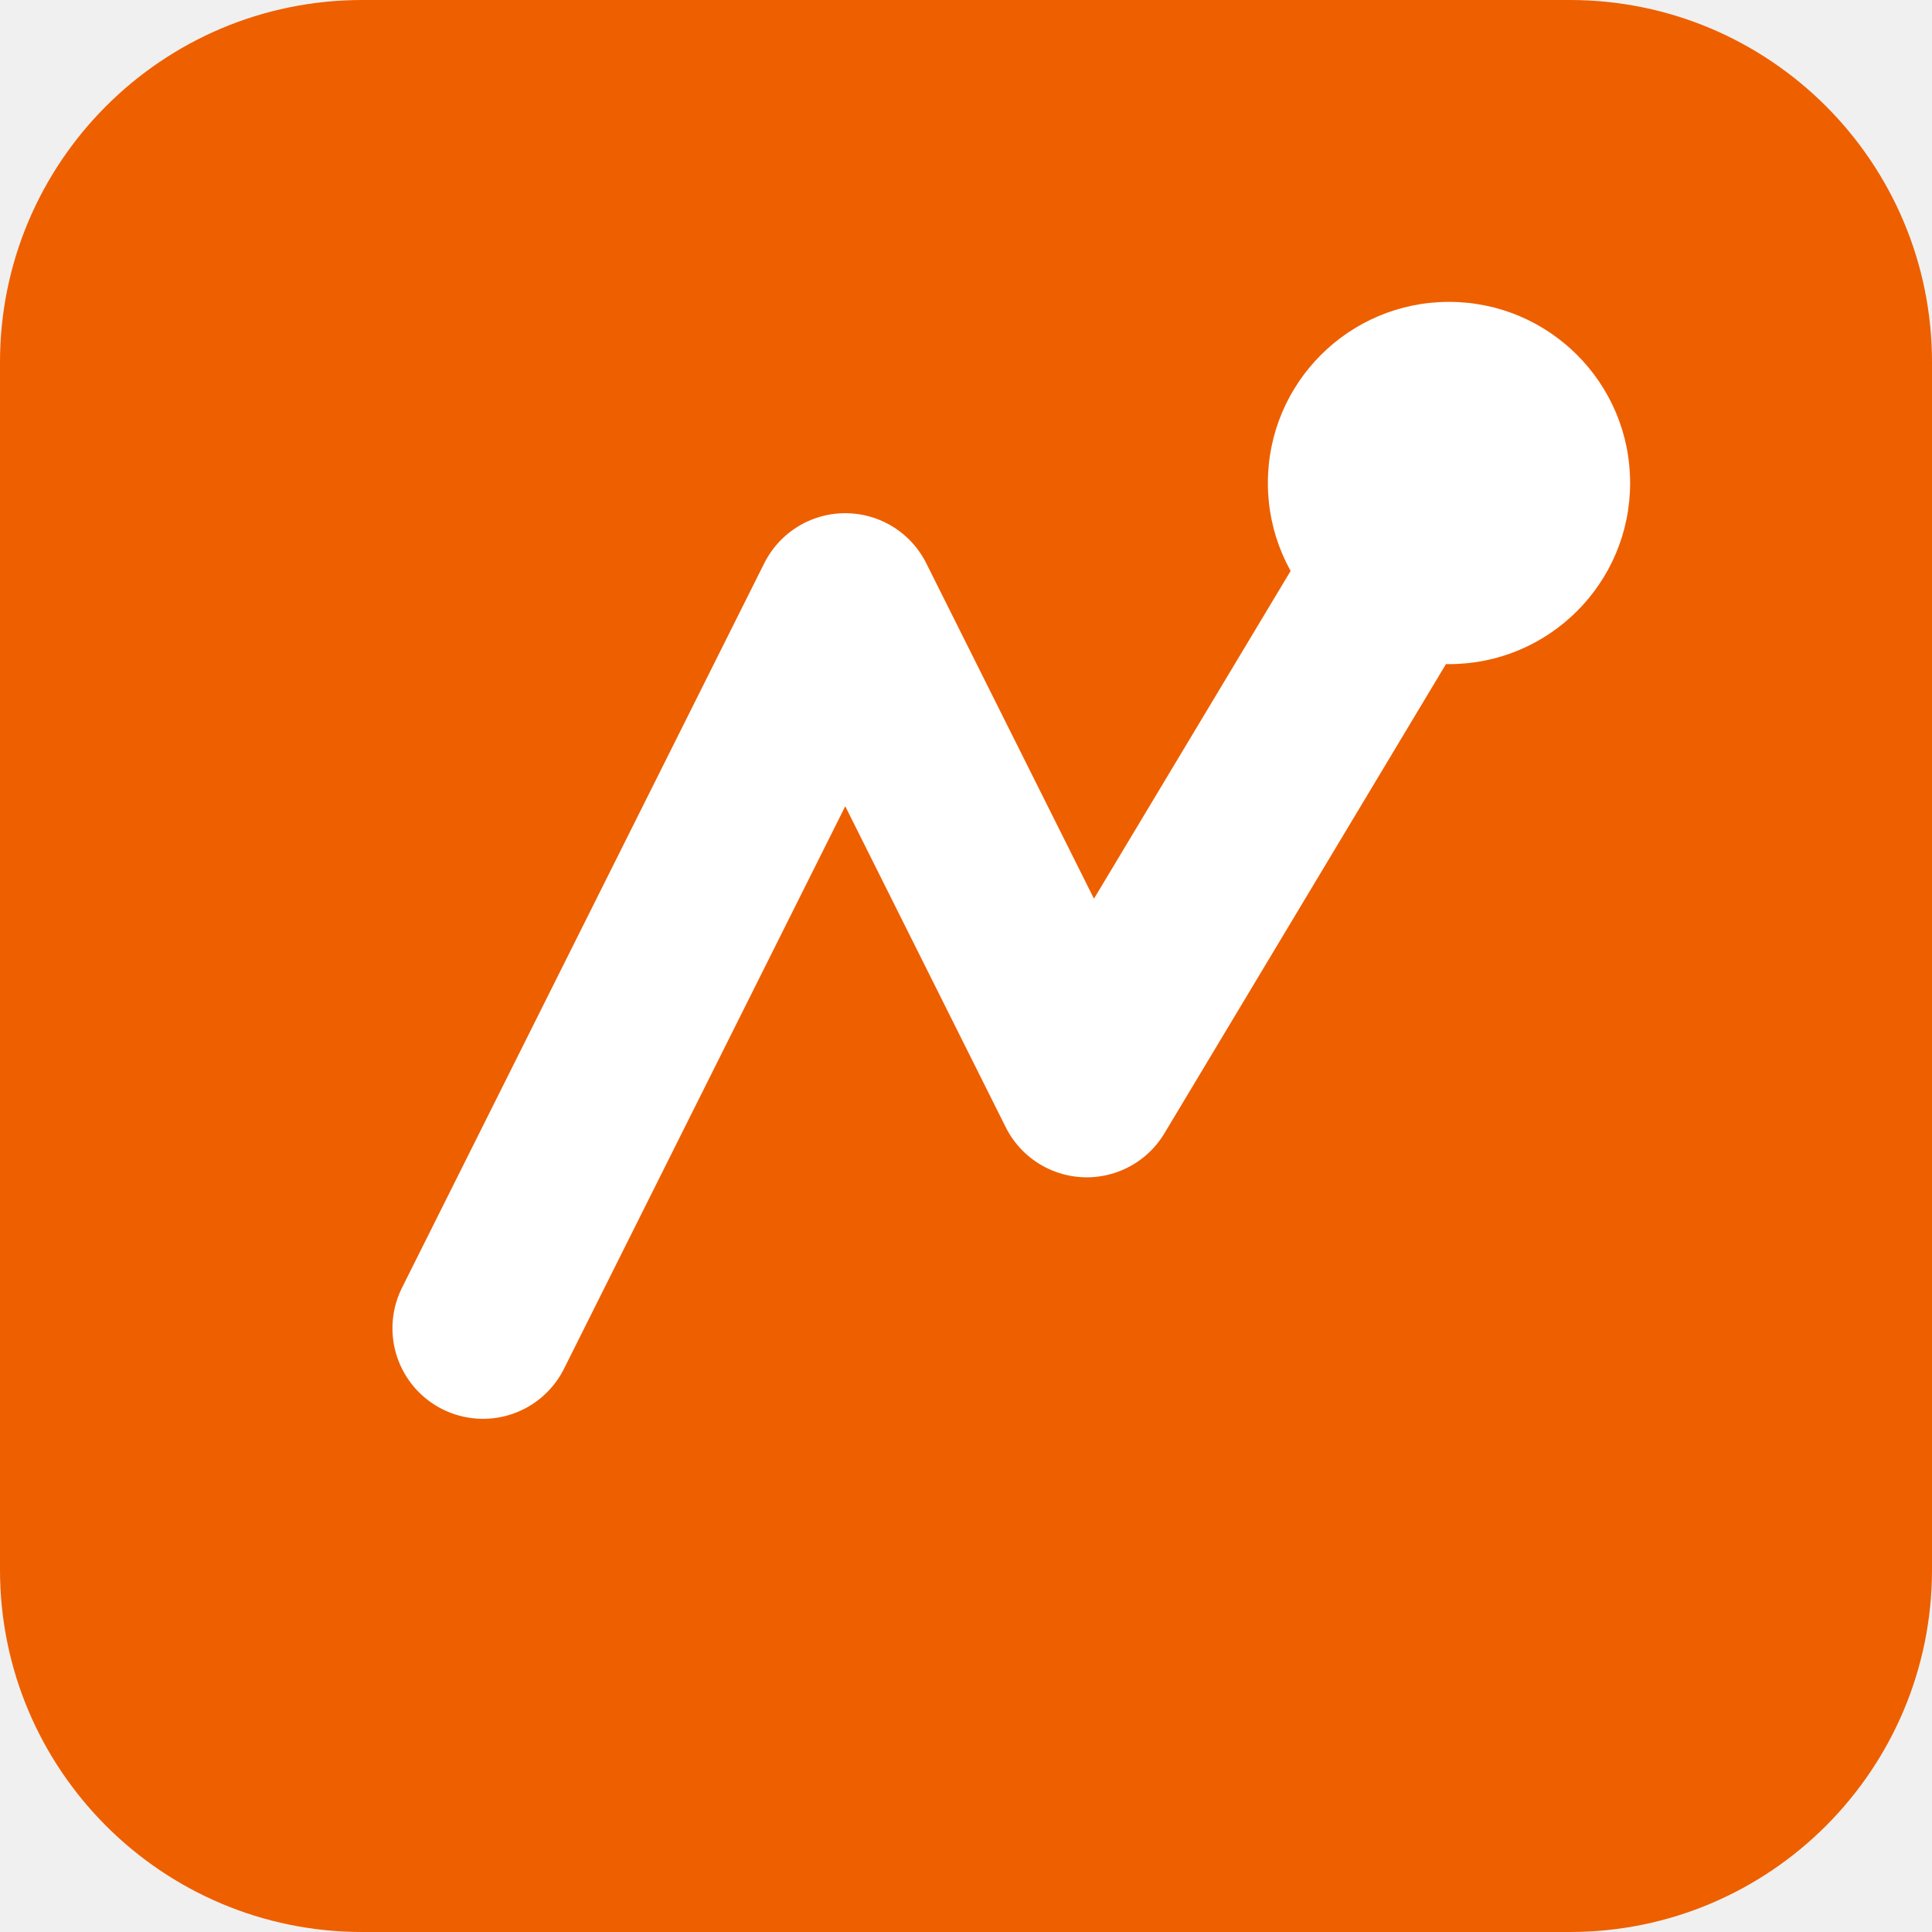
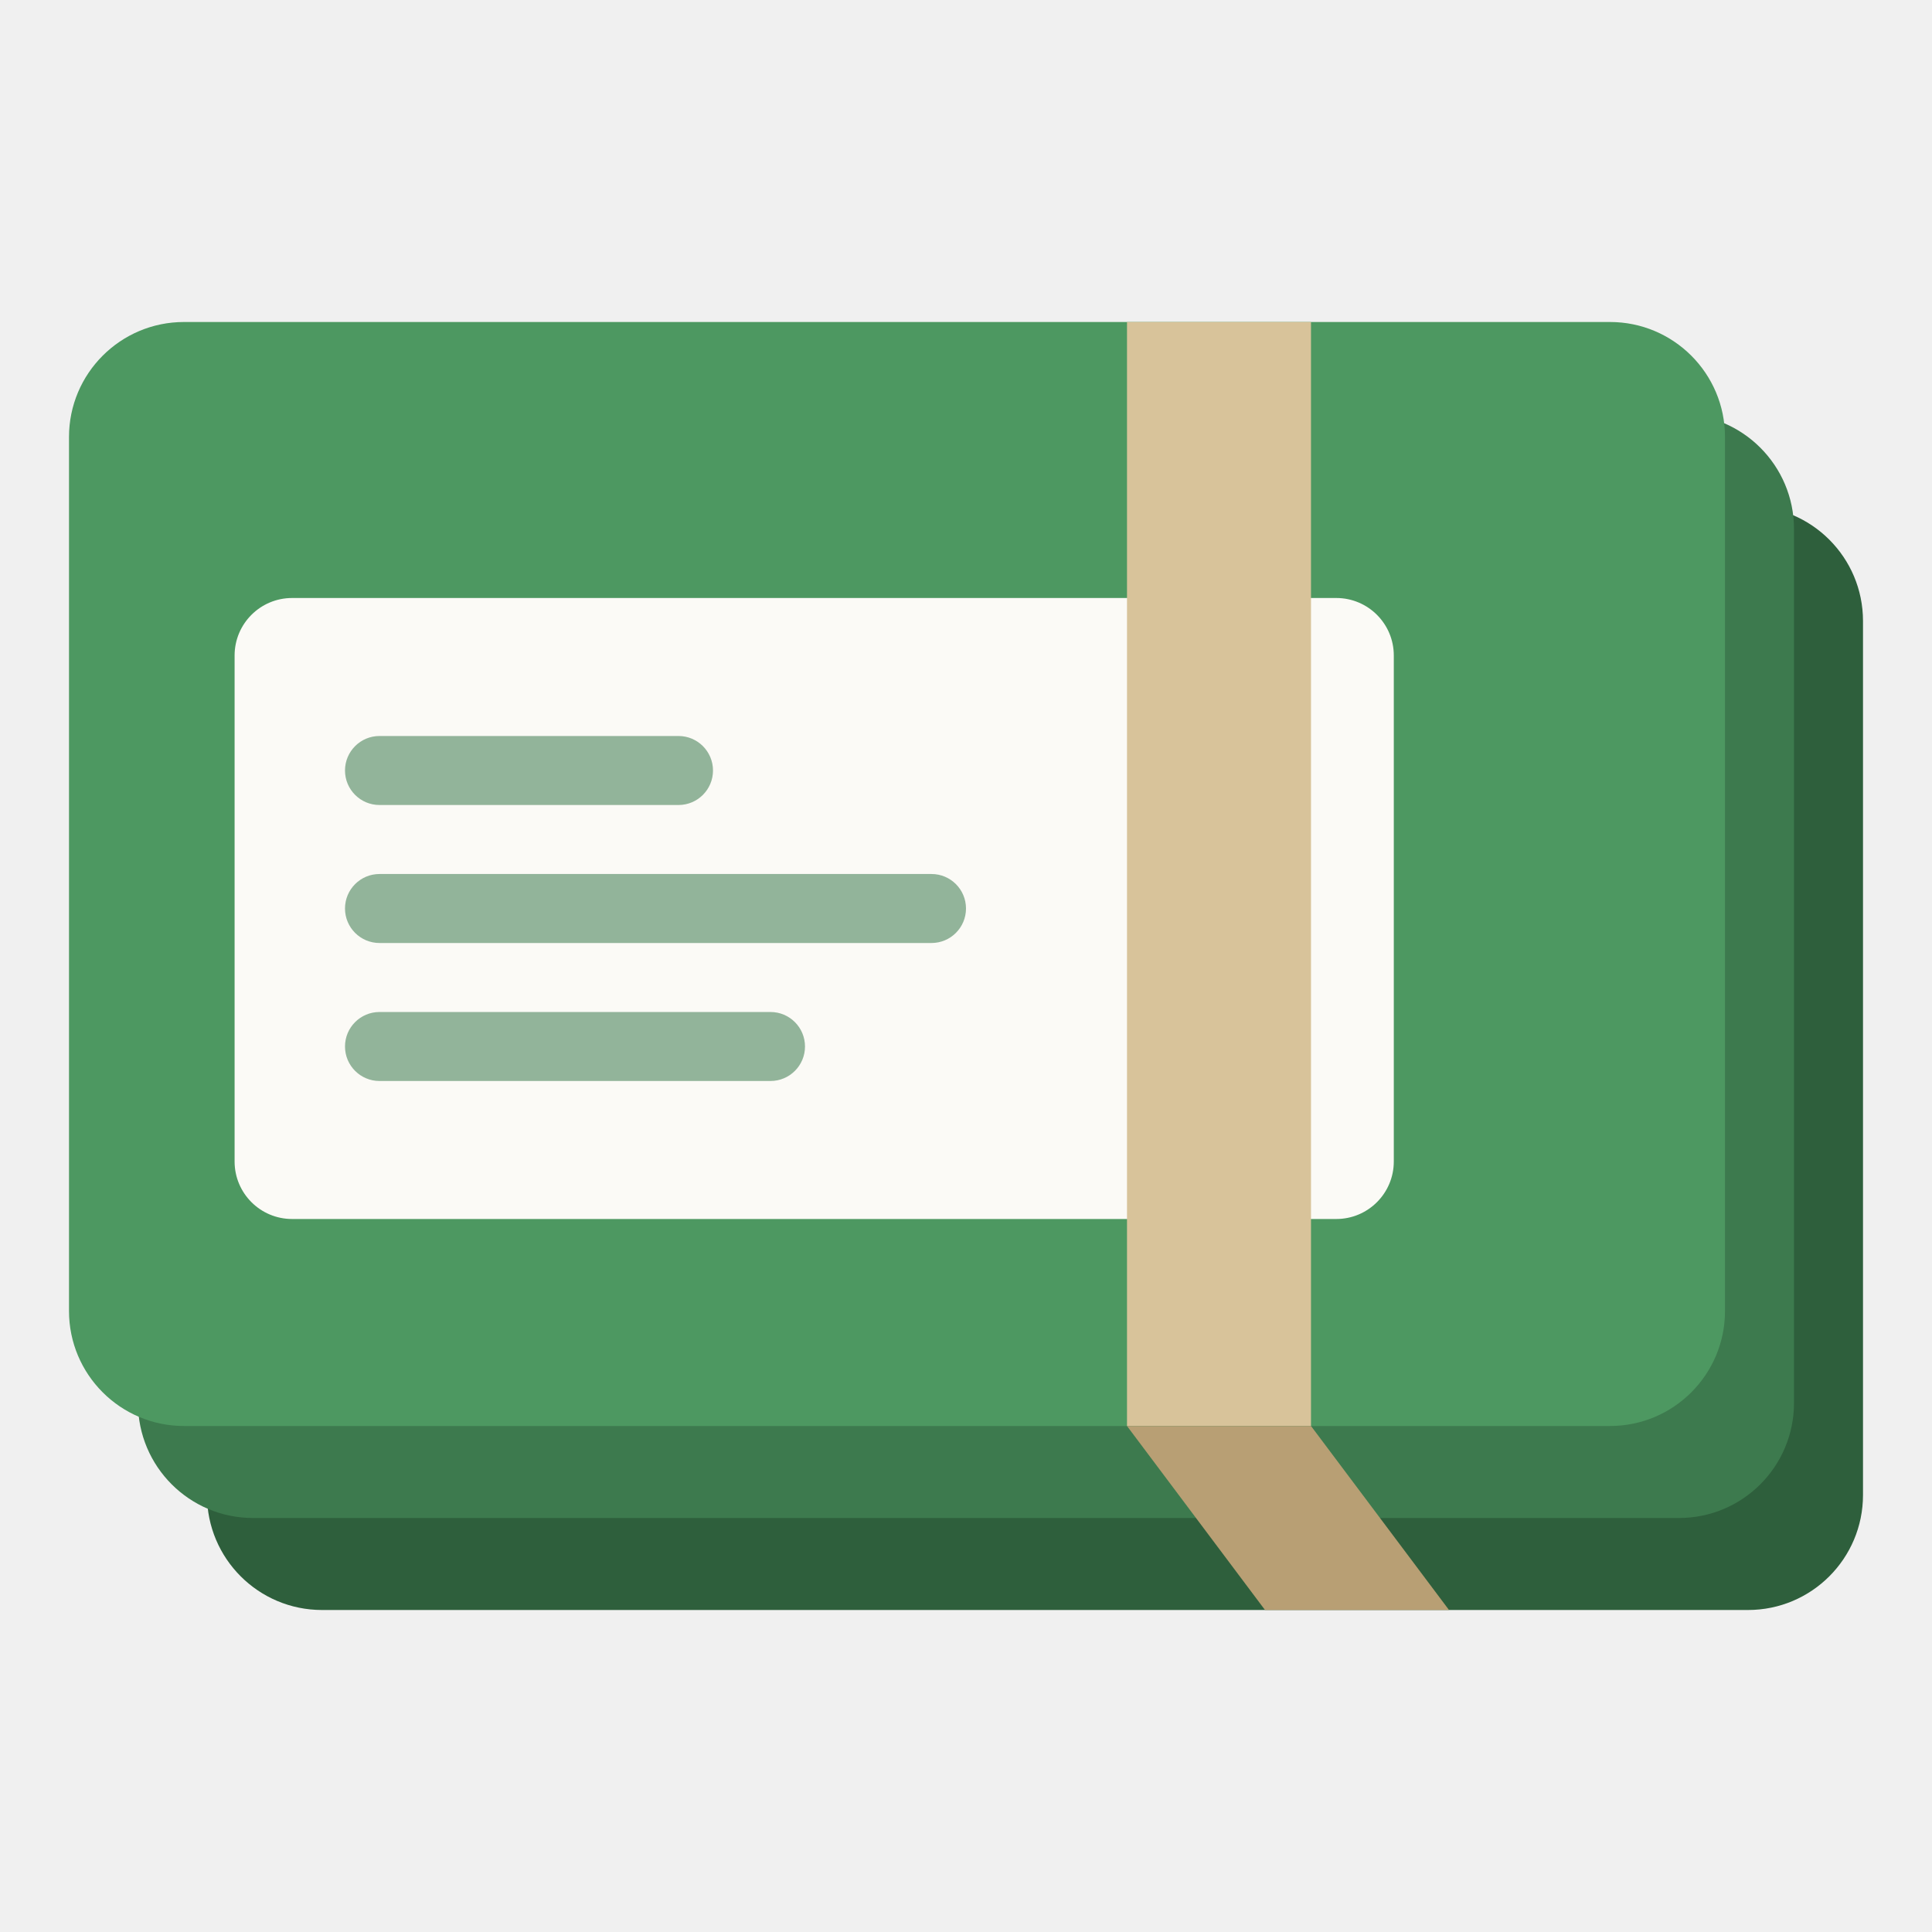
- <svg xmlns="http://www.w3.org/2000/svg" viewBox="0 0 32 32">
-   <rect width="32" height="32" rx="6" fill="#ee5f00" />
-   <path d="M8 22 L14 10 L18 18 L24 8" stroke="#fff" stroke-width="3" fill="none" stroke-linecap="round" stroke-linejoin="round" />
-   <circle cx="24" cy="8" r="3" fill="#fff" />
+ <svg xmlns="http://www.w3.org/2000/svg" viewBox="19 18 84 84">
+   <rect x="28" y="40" width="72" height="48" rx="5" fill="#2e5f3c" />
+   <rect x="25" y="36" width="72" height="48" rx="5" fill="#3d7a4e" />
+   <rect x="22" y="32" width="72" height="48" rx="5" fill="#4d9861" />
+   <rect x="29.2" y="44" width="50.4" height="27" rx="2.5" fill="#fbfaf6" />
+   <rect x="34" y="50" width="16" height="3" rx="1.5" fill="#3d7a4e" opacity="0.55" />
+   <rect x="34" y="56" width="27" height="3" rx="1.5" fill="#3d7a4e" opacity="0.55" />
+   <rect x="34" y="62" width="20" height="3" rx="1.5" fill="#3d7a4e" opacity="0.55" />
+   <rect x="68" y="32" width="8" height="48" fill="#d8c39a" />
+   <polygon points="68,80 76,80 82,88 74,88" fill="#b89f74" />
</svg>
